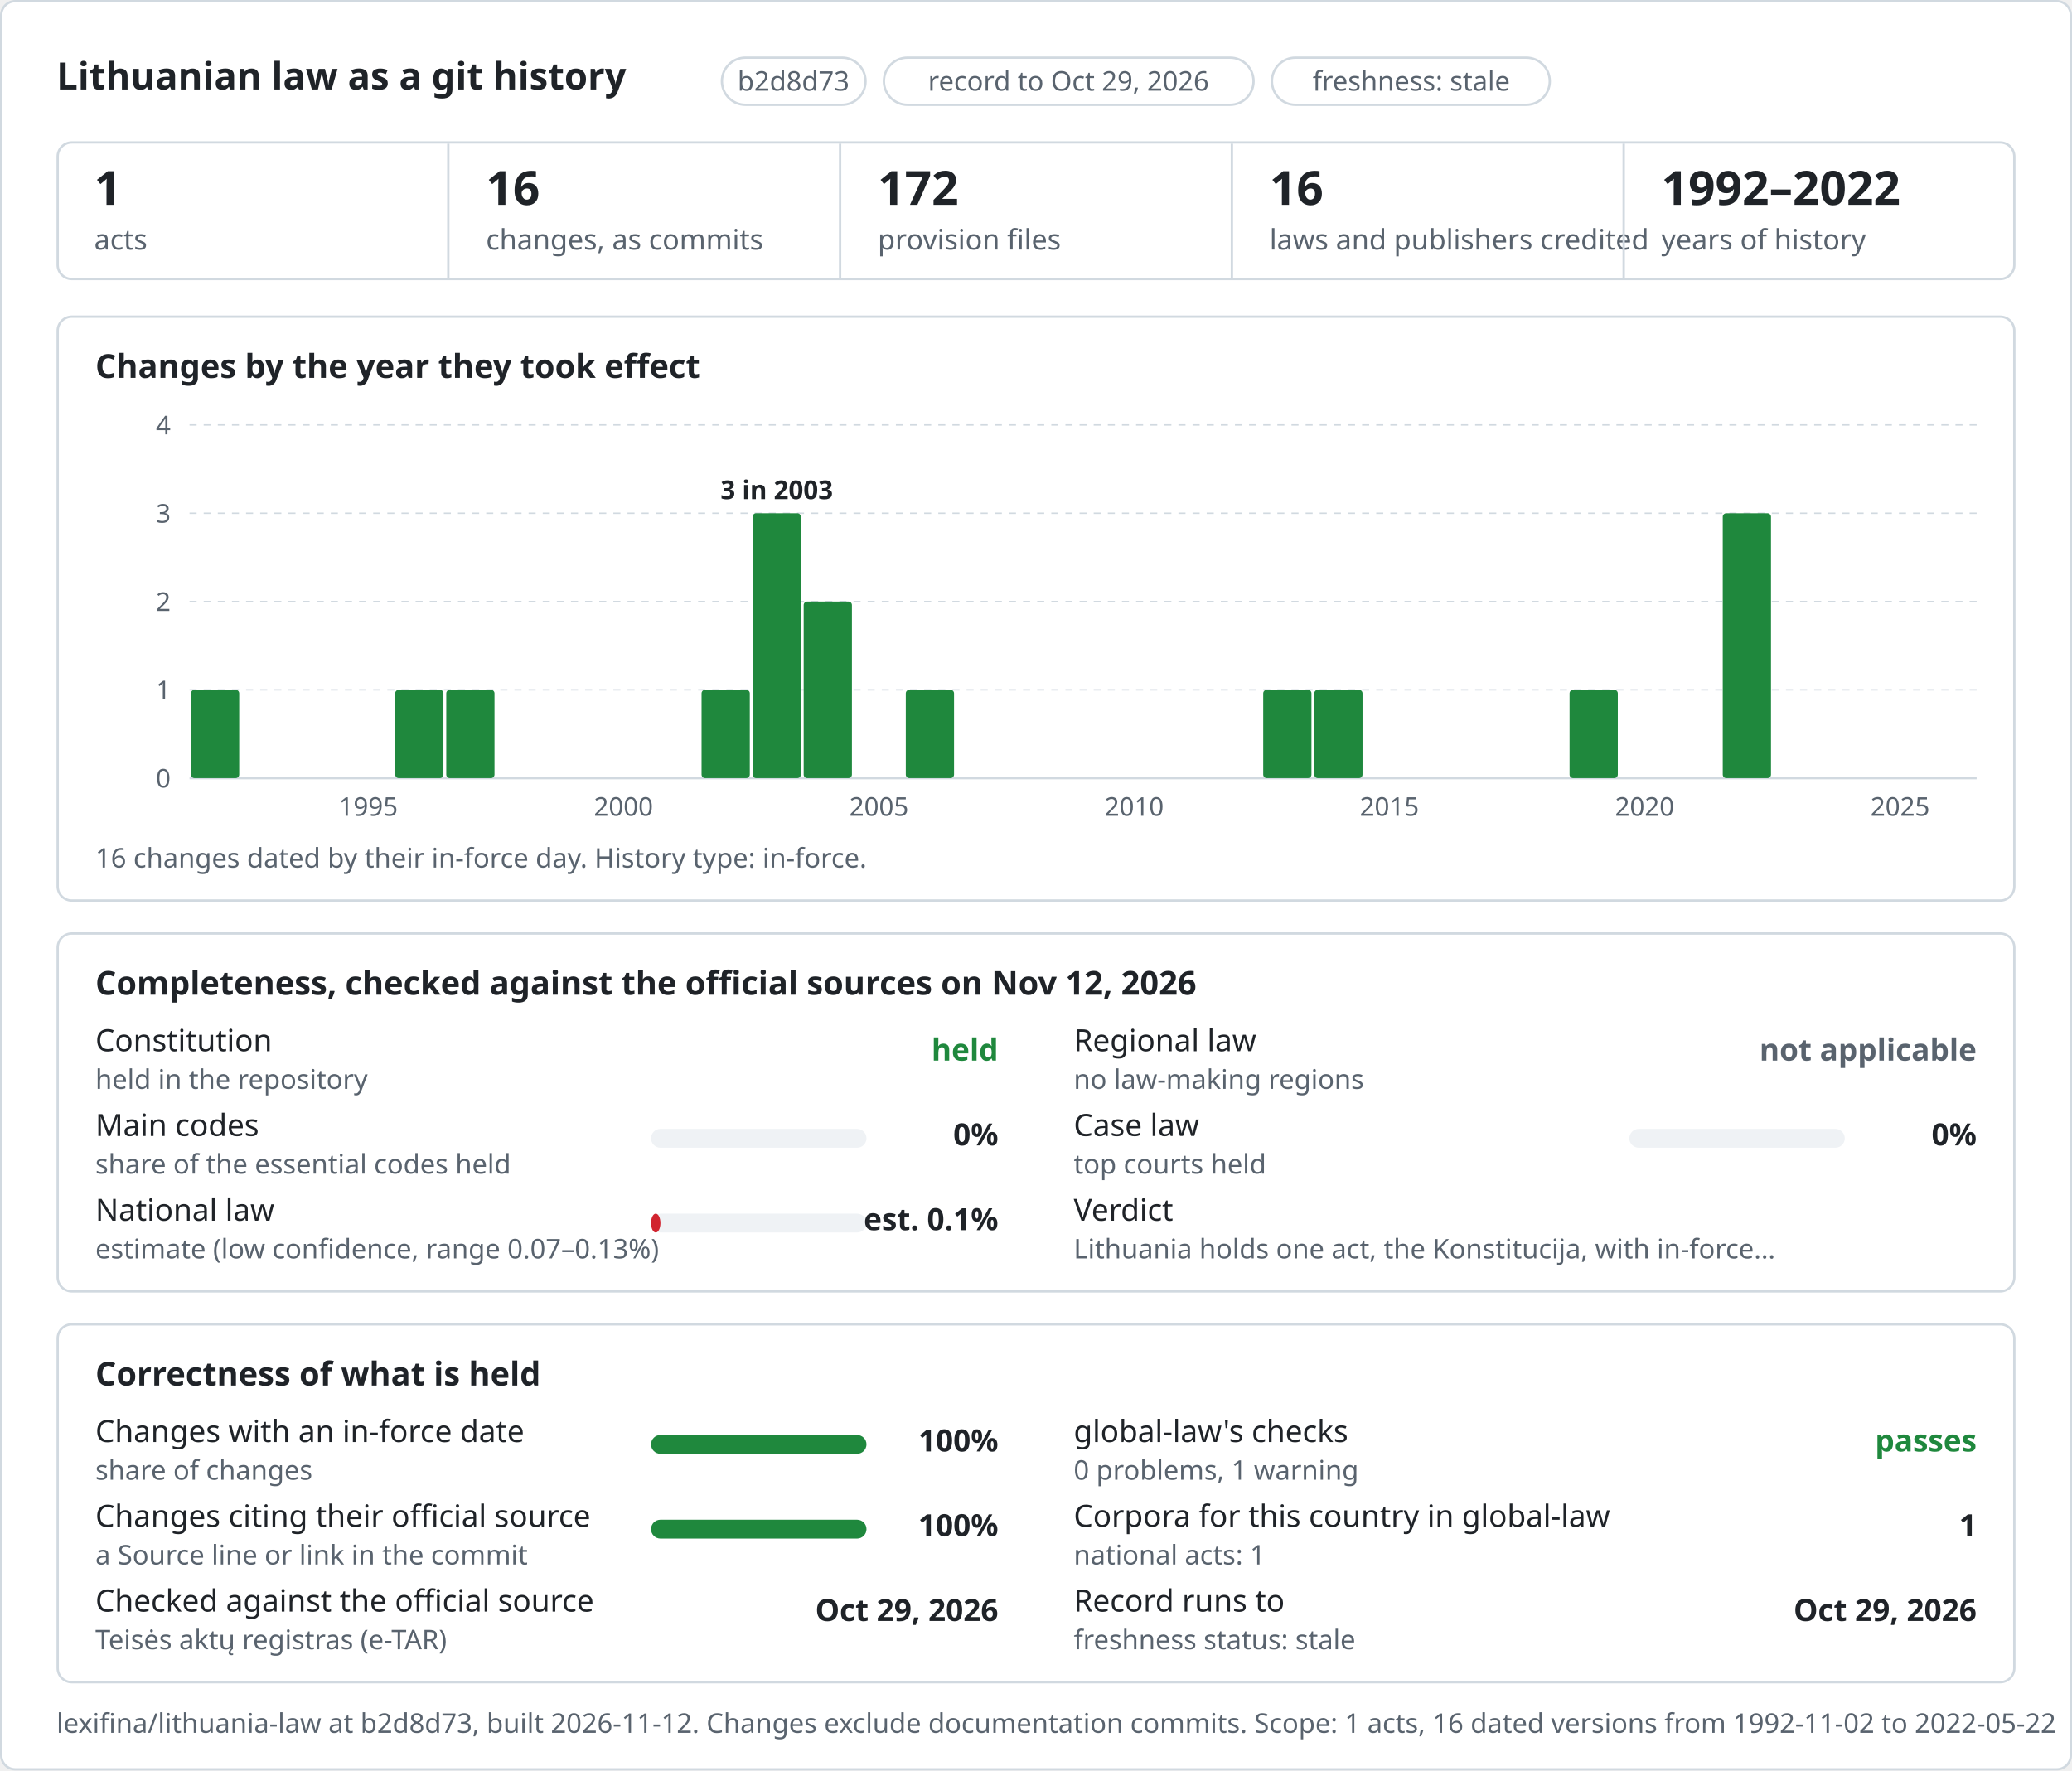
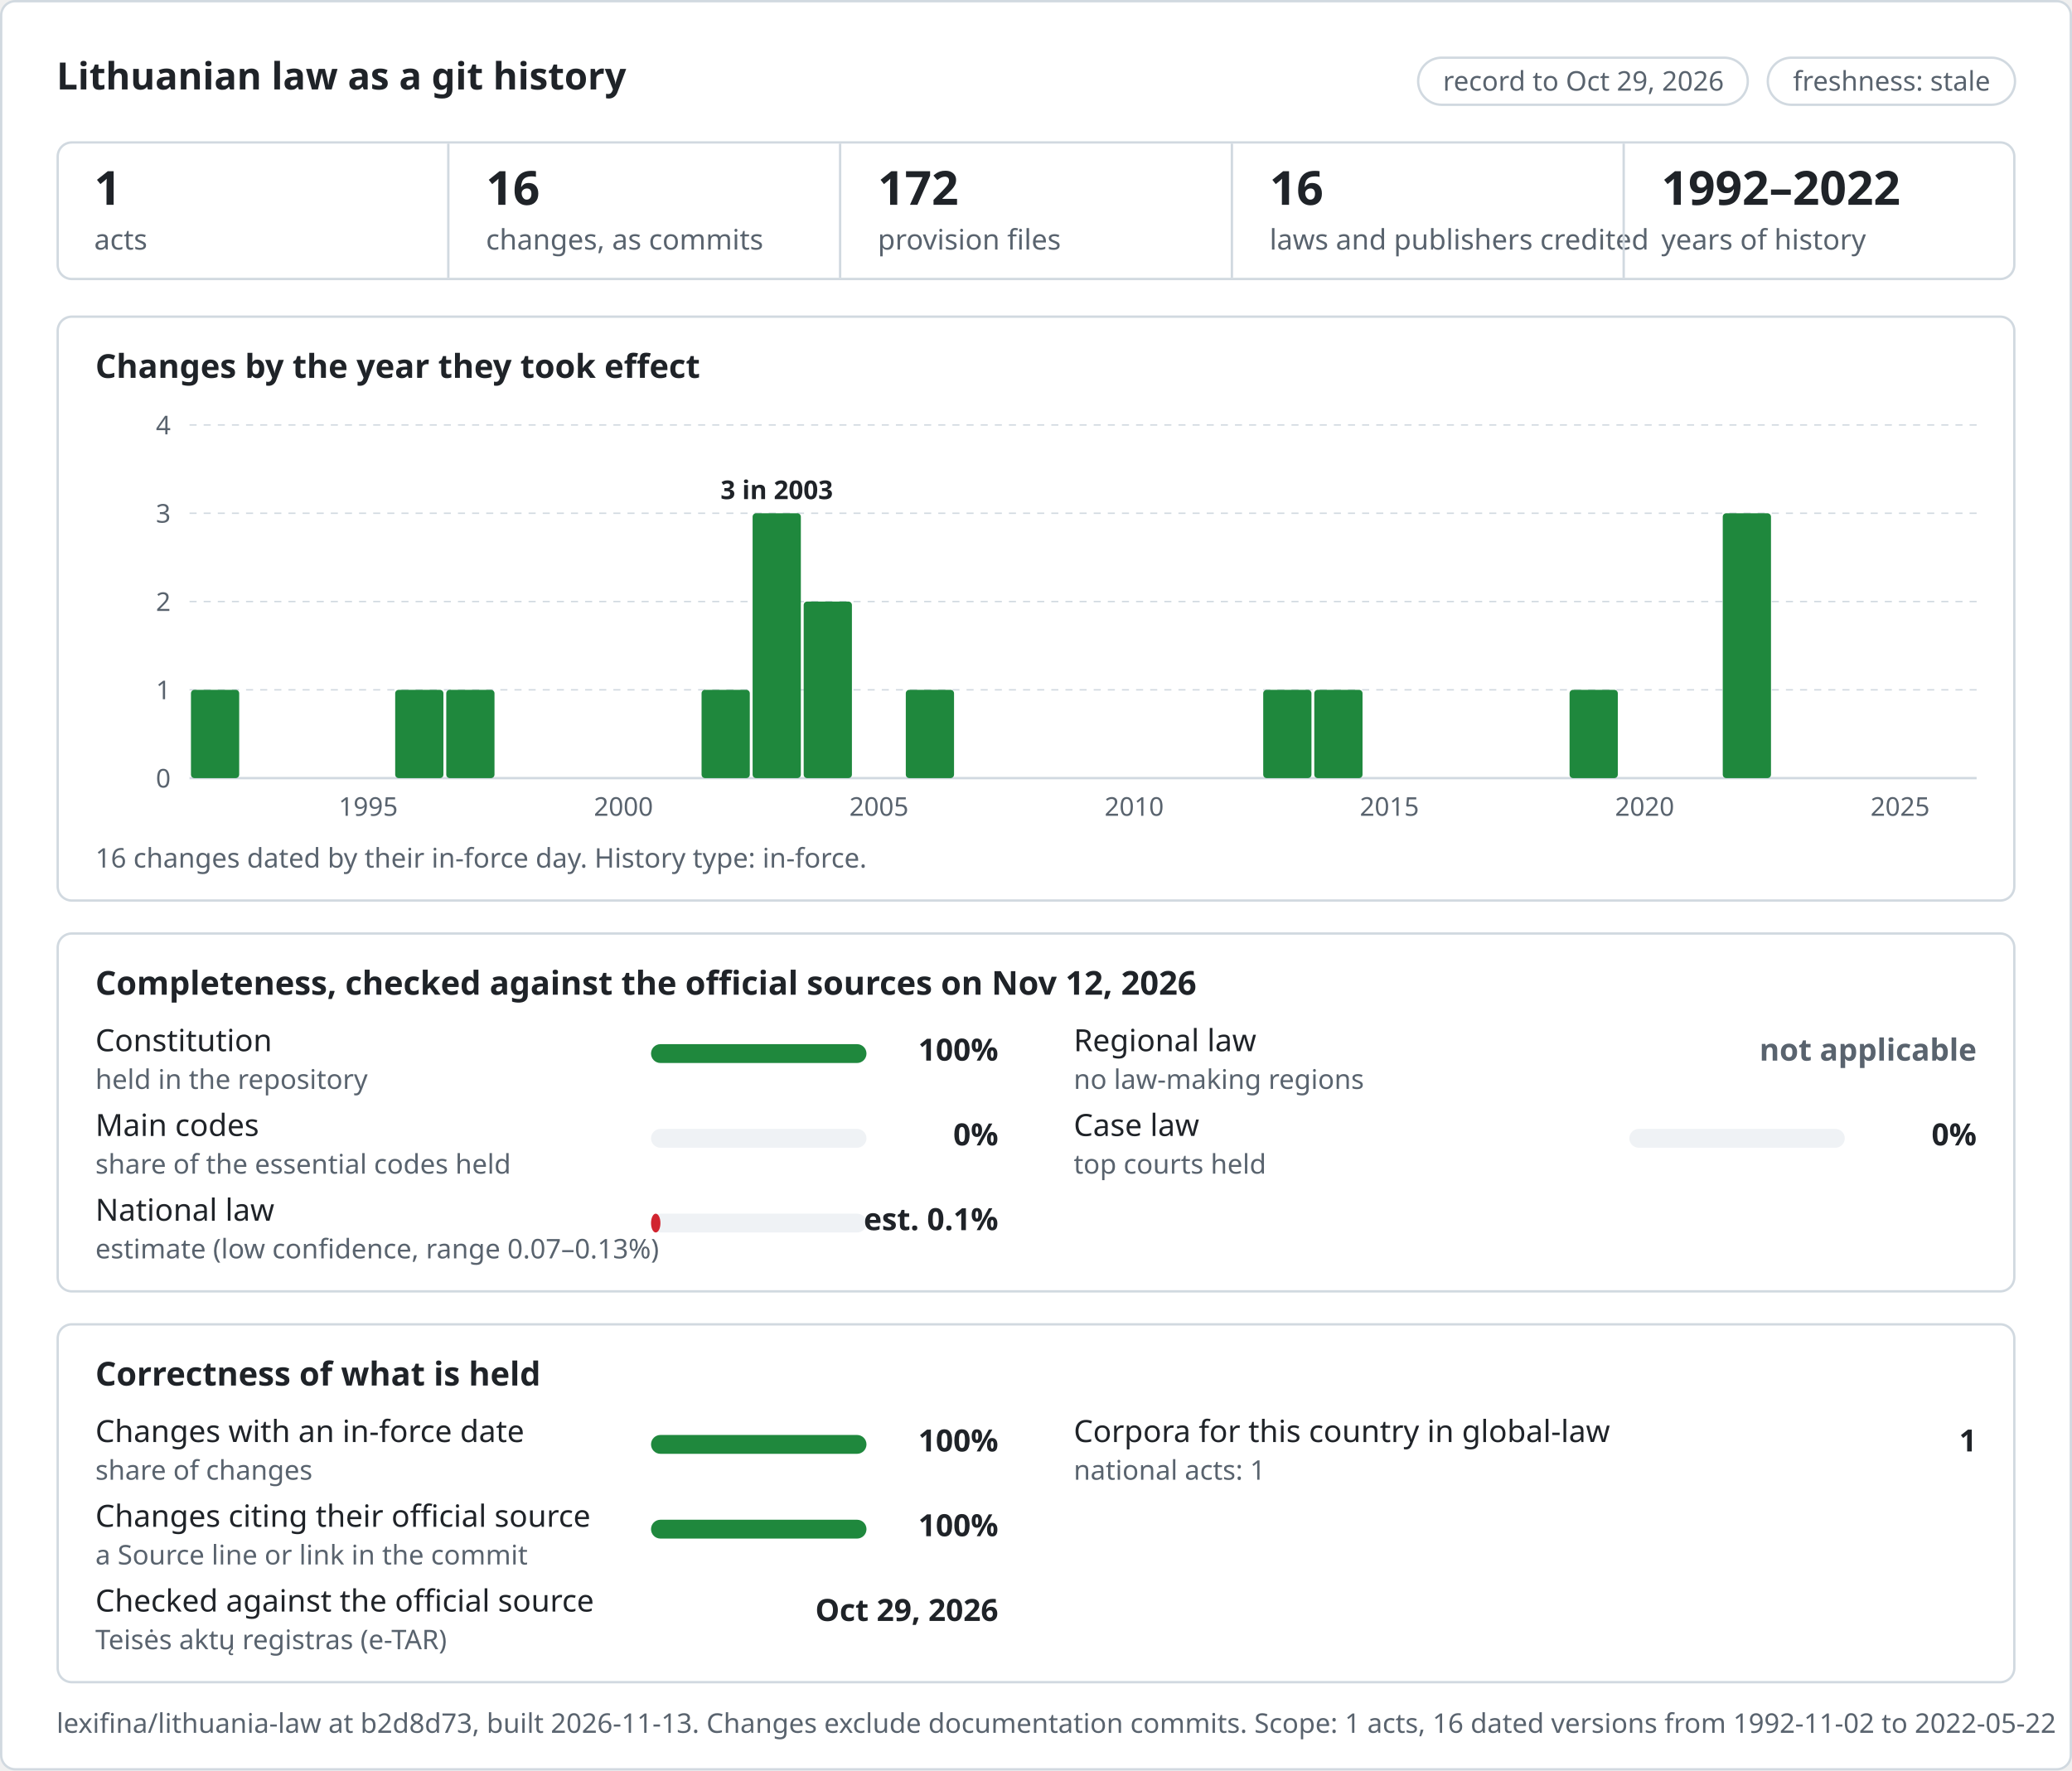
<svg xmlns="http://www.w3.org/2000/svg" width="880" height="752" viewBox="0 0 880 752" font-family="-apple-system,BlinkMacSystemFont,Segoe UI,Noto Sans,Helvetica,Arial,sans-serif">
  <rect x="0.5" y="0.5" width="879" height="751" rx="6" fill="#ffffff" stroke="#d1d9e0" />
  <text x="24" y="38" font-size="16" font-weight="600" fill="#1f2328">Lithuanian law as a git history</text>
-   <rect x="306.6" y="24.5" width="61" height="20" rx="10" fill="none" stroke="#d1d9e0" />
-   <text x="337.0" y="38.5" font-size="11.5" font-weight="500" text-anchor="middle" fill="#59636e">b2d8d73</text>
-   <rect x="375.4" y="24.5" width="157" height="20" rx="10" fill="none" stroke="#d1d9e0" />
-   <text x="453.8" y="38.5" font-size="11.5" font-weight="500" text-anchor="middle" fill="#59636e">record to Oct 29, 2026</text>
-   <rect x="540.2" y="24.5" width="118" height="20" rx="10" fill="none" stroke="#d1d9e0" />
-   <text x="599.4" y="38.5" font-size="11.5" font-weight="500" text-anchor="middle" fill="#59636e">freshness: stale</text>
+   <rect x="602.3" y="24.5" width="140" height="20" rx="10" fill="none" stroke="#d1d9e0" />
+   <text x="672.5" y="38.5" font-size="11.5" font-weight="500" text-anchor="middle" fill="#59636e">record to Oct 29, 2026</text>
+   <rect x="750.8" y="24.5" width="105" height="20" rx="10" fill="none" stroke="#d1d9e0" />
+   <text x="803.4" y="38.5" font-size="11.5" font-weight="500" text-anchor="middle" fill="#59636e">freshness: stale</text>
  <rect x="24.5" y="60.5" width="831" height="58" rx="6" fill="#ffffff" stroke="#d1d9e0" />
  <text x="40.0" y="87" font-size="20" font-weight="600" fill="#1f2328">1</text>
  <text x="40.0" y="106" font-size="12" fill="#59636e">acts</text>
  <line x1="190.4" y1="61" x2="190.4" y2="118" stroke="#d1d9e0" />
  <text x="206.4" y="87" font-size="20" font-weight="600" fill="#1f2328">16</text>
  <text x="206.4" y="106" font-size="12" fill="#59636e">changes, as commits</text>
  <line x1="356.8" y1="61" x2="356.8" y2="118" stroke="#d1d9e0" />
  <text x="372.8" y="87" font-size="20" font-weight="600" fill="#1f2328">172</text>
  <text x="372.8" y="106" font-size="12" fill="#59636e">provision files</text>
  <line x1="523.2" y1="61" x2="523.2" y2="118" stroke="#d1d9e0" />
  <text x="539.2" y="87" font-size="20" font-weight="600" fill="#1f2328">16</text>
-   <text x="539.2" y="106" font-size="12" fill="#59636e">laws and publishers credited</text>
+   <text x="539.2" y="106" font-size="12" fill="#59636e" textLength="142" lengthAdjust="spacingAndGlyphs">laws and publishers credited</text>
  <line x1="689.6" y1="61" x2="689.6" y2="118" stroke="#d1d9e0" />
  <text x="705.6" y="87" font-size="20" font-weight="600" fill="#1f2328">1992–2022</text>
  <text x="705.6" y="106" font-size="12" fill="#59636e">years of history</text>
  <rect x="24.5" y="134.5" width="831" height="248" rx="6" fill="#ffffff" stroke="#d1d9e0" />
  <text x="40.5" y="160.5" font-size="14" font-weight="600" fill="#1f2328">Changes by the year they took effect</text>
  <line x1="80.5" y1="330.5" x2="839.5" y2="330.5" stroke="#d1d9e0" stroke-width="1" />
  <text x="72.5" y="334.5" font-size="11" text-anchor="end" fill="#59636e">0</text>
  <line x1="80.5" y1="293.0" x2="839.5" y2="293.0" stroke="#d1d9e0" stroke-width="0.6" stroke-dasharray="3 3" />
  <text x="72.5" y="297.0" font-size="11" text-anchor="end" fill="#59636e">1</text>
  <line x1="80.5" y1="255.5" x2="839.5" y2="255.5" stroke="#d1d9e0" stroke-width="0.6" stroke-dasharray="3 3" />
  <text x="72.5" y="259.5" font-size="11" text-anchor="end" fill="#59636e">2</text>
  <line x1="80.5" y1="218.0" x2="839.5" y2="218.0" stroke="#d1d9e0" stroke-width="0.6" stroke-dasharray="3 3" />
  <text x="72.5" y="222.0" font-size="11" text-anchor="end" fill="#59636e">3</text>
  <line x1="80.5" y1="180.5" x2="839.5" y2="180.5" stroke="#d1d9e0" stroke-width="0.6" stroke-dasharray="3 3" />
  <text x="72.5" y="184.5" font-size="11" text-anchor="end" fill="#59636e">4</text>
  <rect x="81.10" y="293.0" width="20.49" height="37.5" rx="1.5" fill="#1f883d" />
  <text x="156.4" y="346.5" font-size="11" text-anchor="middle" fill="#59636e">1995</text>
  <rect x="167.84" y="293.0" width="20.49" height="37.5" rx="1.5" fill="#1f883d" />
  <rect x="189.53" y="293.0" width="20.49" height="37.5" rx="1.5" fill="#1f883d" />
  <text x="264.8" y="346.5" font-size="11" text-anchor="middle" fill="#59636e">2000</text>
  <rect x="297.96" y="293.0" width="20.49" height="37.5" rx="1.5" fill="#1f883d" />
  <rect x="319.64" y="218.0" width="20.49" height="112.5" rx="1.5" fill="#1f883d" />
  <text x="329.9" y="212.0" font-size="11" font-weight="600" text-anchor="middle" fill="#1f2328">3 in 2003</text>
  <rect x="341.33" y="255.5" width="20.49" height="75.0" rx="1.5" fill="#1f883d" />
  <text x="373.3" y="346.5" font-size="11" text-anchor="middle" fill="#59636e">2005</text>
  <rect x="384.70" y="293.0" width="20.49" height="37.5" rx="1.5" fill="#1f883d" />
  <text x="481.7" y="346.5" font-size="11" text-anchor="middle" fill="#59636e">2010</text>
  <rect x="536.50" y="293.0" width="20.49" height="37.5" rx="1.5" fill="#1f883d" />
  <rect x="558.19" y="293.0" width="20.49" height="37.5" rx="1.5" fill="#1f883d" />
  <text x="590.1" y="346.5" font-size="11" text-anchor="middle" fill="#59636e">2015</text>
  <rect x="666.61" y="293.0" width="20.49" height="37.5" rx="1.5" fill="#1f883d" />
  <text x="698.5" y="346.5" font-size="11" text-anchor="middle" fill="#59636e">2020</text>
  <rect x="731.67" y="218.0" width="20.49" height="112.5" rx="1.5" fill="#1f883d" />
  <text x="807.0" y="346.5" font-size="11" text-anchor="middle" fill="#59636e">2025</text>
  <text x="40.5" y="368.5" font-size="11.5" fill="#59636e">16 changes dated by their in-force day. History type: in-force.</text>
  <rect x="24.5" y="396.5" width="831" height="152" rx="6" fill="#ffffff" stroke="#d1d9e0" />
  <text x="40.5" y="422.5" font-size="14" font-weight="600" fill="#1f2328">Completeness, checked against the official sources on Nov 12, 2026</text>
  <text x="40.5" y="446.5" font-size="13" fill="#1f2328">Constitution</text>
  <text x="40.5" y="462.5" font-size="11.5" fill="#59636e">held in the repository</text>
-   <text x="424.0" y="450.5" font-size="13" font-weight="600" text-anchor="end" fill="#1f883d">held</text>
+   <g>
+     <rect x="276.5" y="443.5" width="91.5" height="8" rx="4" fill="#eff2f5" />
+     <rect x="276.5" y="443.5" width="91.5" height="8" rx="4" fill="#1f883d" />
+   </g>
+   <text x="424.0" y="450.5" font-size="13" font-weight="600" text-anchor="end" fill="#1f2328">100%</text>
  <text x="40.5" y="482.5" font-size="13" fill="#1f2328">Main codes</text>
  <text x="40.5" y="498.5" font-size="11.5" fill="#59636e">share of the essential codes held</text>
  <g>
    <rect x="276.5" y="479.5" width="91.5" height="8" rx="4" fill="#eff2f5" />
  </g>
  <text x="424.0" y="486.5" font-size="13" font-weight="600" text-anchor="end" fill="#1f2328">0%</text>
  <text x="40.5" y="518.5" font-size="13" fill="#1f2328">National law</text>
  <text x="40.5" y="534.5" font-size="11.5" fill="#59636e">estimate (low confidence, range 0.07–0.13%)</text>
  <g>
    <rect x="276.5" y="515.5" width="91.5" height="8" rx="4" fill="#eff2f5" />
    <rect x="276.5" y="515.5" width="4.0" height="8" rx="4" fill="#d1242f" />
  </g>
  <text x="424.0" y="522.5" font-size="13" font-weight="600" text-anchor="end" fill="#1f2328">est. 0.1%</text>
  <text x="456.0" y="446.5" font-size="13" fill="#1f2328">Regional law</text>
  <text x="456.0" y="462.5" font-size="11.5" fill="#59636e">no law-making regions</text>
  <text x="839.5" y="450.5" font-size="13" font-weight="600" text-anchor="end" fill="#59636e">not applicable</text>
  <text x="456.0" y="482.5" font-size="13" fill="#1f2328">Case law</text>
  <text x="456.0" y="498.5" font-size="11.5" fill="#59636e">top courts held</text>
  <g>
    <rect x="692.0" y="479.5" width="91.5" height="8" rx="4" fill="#eff2f5" />
  </g>
  <text x="839.5" y="486.5" font-size="13" font-weight="600" text-anchor="end" fill="#1f2328">0%</text>
-   <text x="456.0" y="518.5" font-size="13" fill="#1f2328">Verdict</text>
-   <text x="456.0" y="534.5" font-size="11.5" fill="#59636e">Lithuania holds one act, the Konstitucija, with in-force…</text>
-   <text x="839.5" y="522.5" font-size="13" font-weight="600" text-anchor="end" fill="#59636e" />
  <rect x="24.5" y="562.5" width="831" height="152" rx="6" fill="#ffffff" stroke="#d1d9e0" />
  <text x="40.5" y="588.5" font-size="14" font-weight="600" fill="#1f2328">Correctness of what is held</text>
  <text x="40.5" y="612.5" font-size="13" fill="#1f2328">Changes with an in-force date</text>
  <text x="40.5" y="628.5" font-size="11.5" fill="#59636e">share of changes</text>
  <g>
    <rect x="276.5" y="609.5" width="91.5" height="8" rx="4" fill="#eff2f5" />
    <rect x="276.5" y="609.5" width="91.5" height="8" rx="4" fill="#1f883d" />
  </g>
  <text x="424.0" y="616.5" font-size="13" font-weight="600" text-anchor="end" fill="#1f2328">100%</text>
  <text x="40.5" y="648.5" font-size="13" fill="#1f2328">Changes citing their official source</text>
  <text x="40.5" y="664.5" font-size="11.5" fill="#59636e">a Source line or link in the commit</text>
  <g>
    <rect x="276.5" y="645.5" width="91.5" height="8" rx="4" fill="#eff2f5" />
    <rect x="276.5" y="645.5" width="91.5" height="8" rx="4" fill="#1f883d" />
  </g>
  <text x="424.0" y="652.5" font-size="13" font-weight="600" text-anchor="end" fill="#1f2328">100%</text>
  <text x="40.5" y="684.5" font-size="13" fill="#1f2328">Checked against the official source</text>
  <text x="40.5" y="700.5" font-size="11.5" fill="#59636e">Teisės aktų registras (e-TAR)</text>
  <text x="424.0" y="688.5" font-size="13" font-weight="600" text-anchor="end" fill="#1f2328">Oct 29, 2026</text>
-   <text x="456.0" y="612.5" font-size="13" fill="#1f2328">global-law's checks</text>
-   <text x="456.0" y="628.5" font-size="11.5" fill="#59636e">0 problems, 1 warning</text>
-   <text x="839.5" y="616.5" font-size="13" font-weight="600" text-anchor="end" fill="#1f883d">passes</text>
-   <text x="456.0" y="648.5" font-size="13" fill="#1f2328">Corpora for this country in global-law</text>
-   <text x="456.0" y="664.5" font-size="11.5" fill="#59636e">national acts: 1</text>
-   <text x="839.5" y="652.5" font-size="13" font-weight="600" text-anchor="end" fill="#1f2328">1</text>
-   <text x="456.0" y="684.5" font-size="13" fill="#1f2328">Record runs to</text>
-   <text x="456.0" y="700.5" font-size="11.5" fill="#59636e">freshness status: stale</text>
-   <text x="839.5" y="688.5" font-size="13" font-weight="600" text-anchor="end" fill="#1f2328">Oct 29, 2026</text>
-   <text x="24" y="736" font-size="11.5" fill="#59636e">lexifina/lithuania-law at b2d8d73, built 2026-11-12. Changes exclude documentation commits. Scope: 1 acts, 16 dated versions from 1992-11-02 to 2022-05-22</text>
+   <text x="456.0" y="612.5" font-size="13" fill="#1f2328">Corpora for this country in global-law</text>
+   <text x="456.0" y="628.5" font-size="11.5" fill="#59636e">national acts: 1</text>
+   <text x="839.5" y="616.5" font-size="13" font-weight="600" text-anchor="end" fill="#1f2328">1</text>
+   <text x="24" y="736" font-size="11.5" fill="#59636e">lexifina/lithuania-law at b2d8d73, built 2026-11-13. Changes exclude documentation commits. Scope: 1 acts, 16 dated versions from 1992-11-02 to 2022-05-22</text>
</svg>
